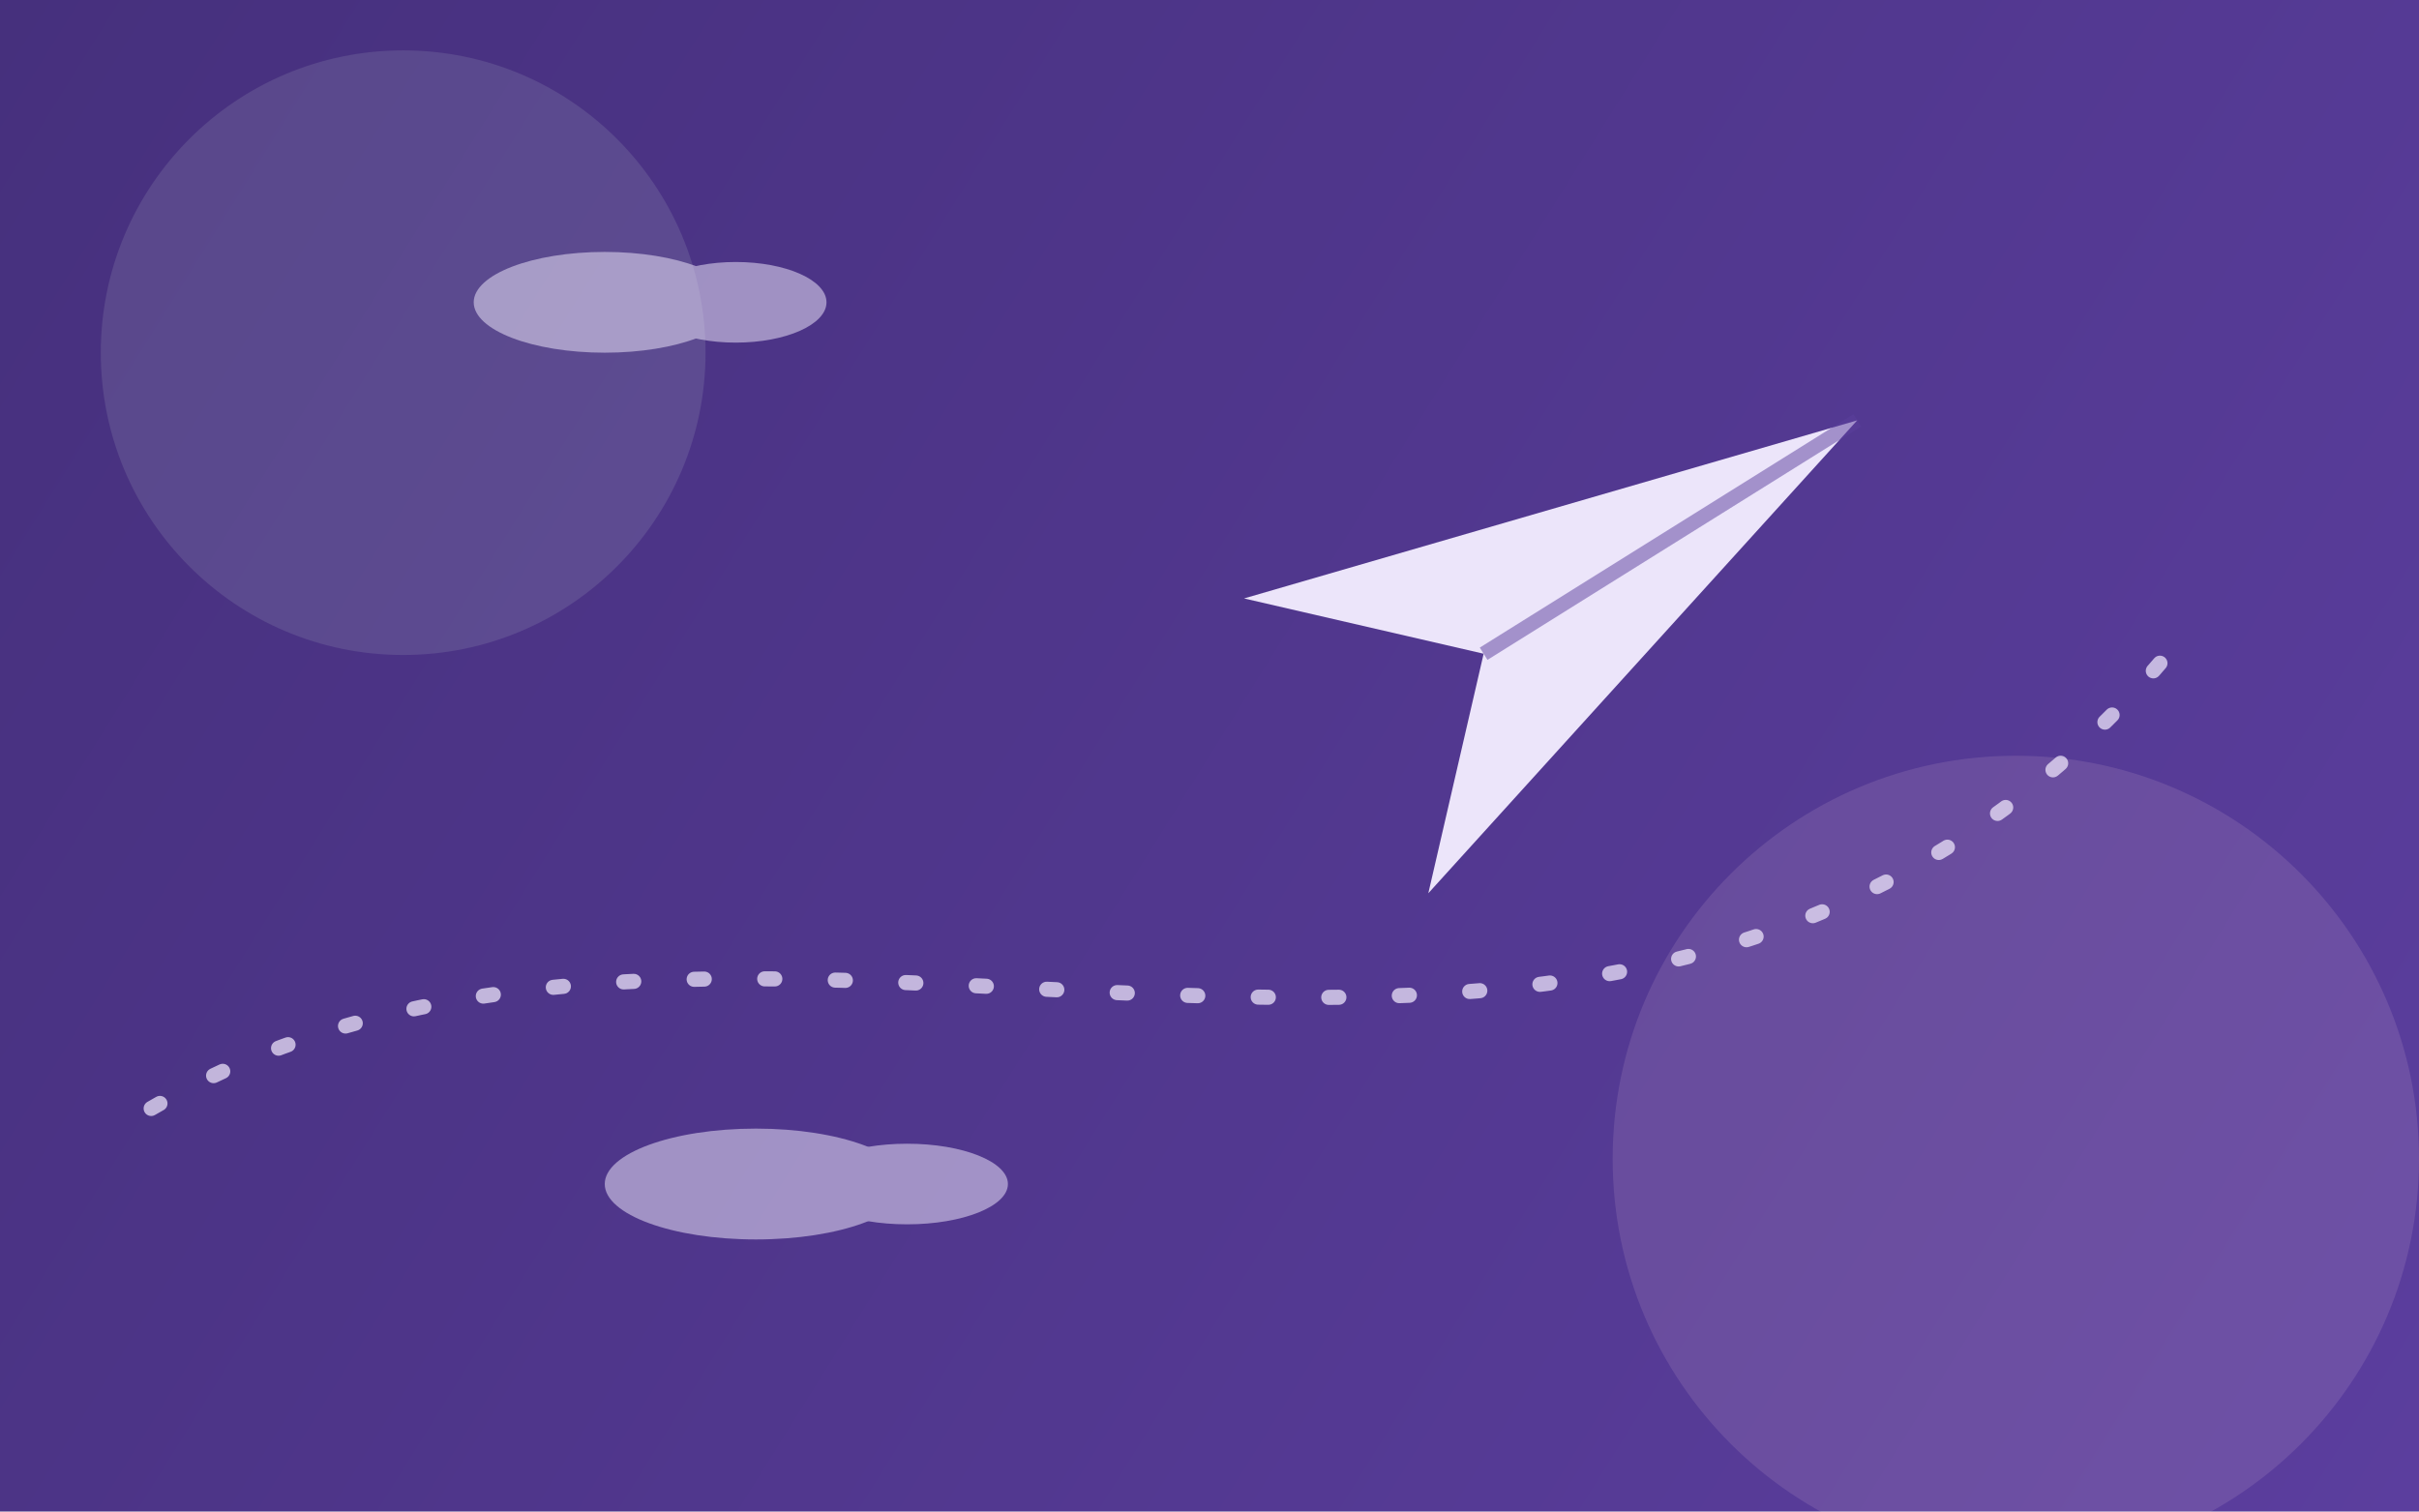
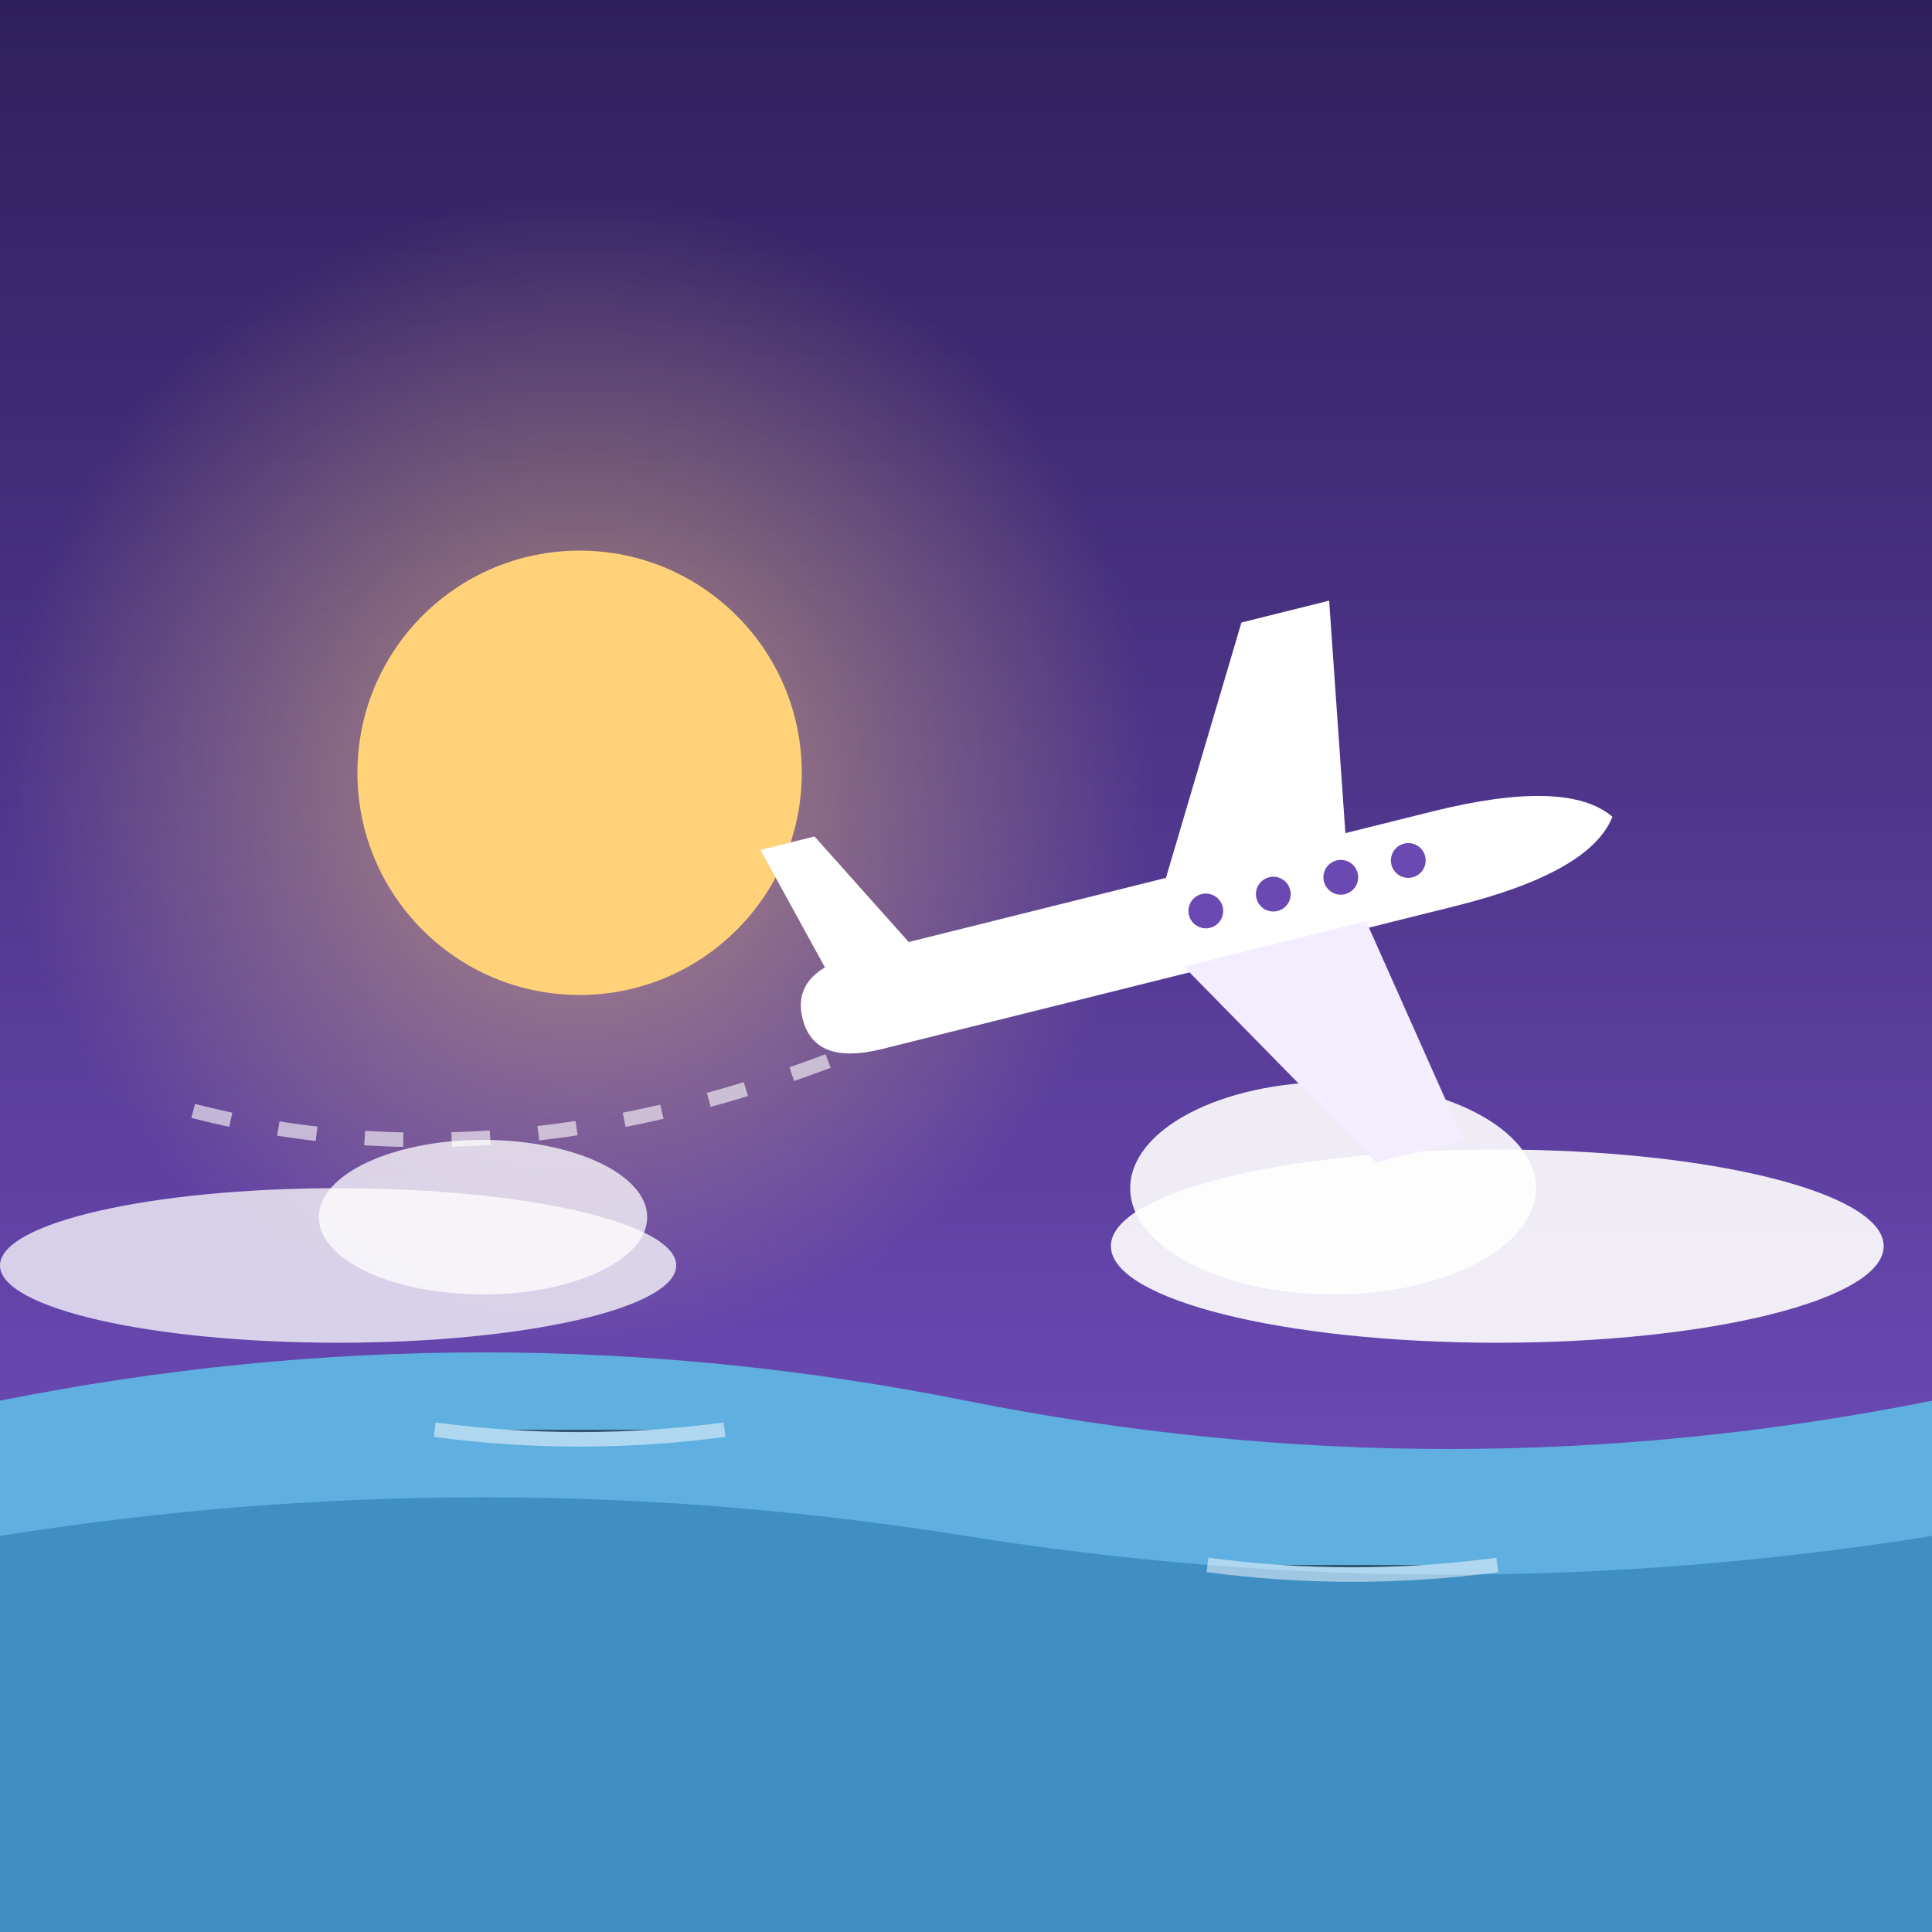
- <svg xmlns="http://www.w3.org/2000/svg" viewBox="0 0 480 300" role="img" aria-label="טיול">
+ <svg xmlns="http://www.w3.org/2000/svg" viewBox="0 0 400 400" preserveAspectRatio="xMidYMid slice" role="img" aria-label="טיול">
  <defs>
-     <linearGradient id="gTripBg" x1="0" y1="0" x2="480" y2="300" gradientUnits="userSpaceOnUse">
-       <stop offset="0" stop-color="#46307d" />
-       <stop offset="1" stop-color="#5b3e9e" />
+     <linearGradient id="sky" x1="0" y1="0" x2="0" y2="1">
+       <stop offset="0" stop-color="#2e1f5c" />
+       <stop offset="0.75" stop-color="#6a49b3" />
+       <stop offset="1" stop-color="#8a5ad0" />
+     </linearGradient>
+     <linearGradient id="skyDeep" x1="0" y1="0" x2="0" y2="1">
+       <stop offset="0" stop-color="#2e1f5c" />
+       <stop offset="1" stop-color="#4b3290" />
+     </linearGradient>
+     <radialGradient id="glow">
+       <stop offset="0" stop-color="#fff" stop-opacity="0.6" />
+       <stop offset="1" stop-color="#fff" stop-opacity="0" />
+     </radialGradient>
+     <radialGradient id="warm">
+       <stop offset="0" stop-color="#ffd27a" stop-opacity="0.7" />
+       <stop offset="1" stop-color="#ffd27a" stop-opacity="0" />
+     </radialGradient>
+     <linearGradient id="beam" x1="0" y1="0" x2="0" y2="1">
+       <stop offset="0" stop-color="#fff" stop-opacity="0.4" />
+       <stop offset="1" stop-color="#fff" stop-opacity="0" />
    </linearGradient>
  </defs>
-   <rect width="480" height="300" fill="url(#gTripBg)" />
-   <circle cx="80" cy="70" r="60" fill="#ddf3e4" opacity="0.12" />
-   <circle cx="400" cy="230" r="80" fill="#ffe1e9" opacity="0.12" />
-   <path d="M30 220 C 150 150, 320 260, 430 130" fill="none" stroke="#f3edff" stroke-width="3" stroke-dasharray="2 12" stroke-linecap="round" opacity="0.7" />
-   <g fill="#f3edff" opacity="0.5">
-     <ellipse cx="120" cy="60" rx="26" ry="10" />
-     <ellipse cx="146" cy="60" rx="18" ry="8" />
-     <ellipse cx="150" cy="235" rx="30" ry="11" />
-     <ellipse cx="180" cy="235" rx="20" ry="8" />
+   <rect width="400" height="400" fill="url(#sky)" />
+   <circle cx="120" cy="160" r="120" fill="url(#warm)" opacity="0.8" />
+   <circle cx="120" cy="160" r="46" fill="#ffd27a" />
+   <path d="M0 290q100-20 200 0t200 0V400H0Z" fill="#5fb0e0" />
+   <path d="M0 318q100-16 200 0t200 0V400H0Z" fill="#3f8fc4" />
+   <path d="M90 296q30 4 60 0" stroke="#fff" stroke-width="3" opacity="0.5" />
+   <path d="M250 324q30 4 60 0" stroke="#fff" stroke-width="3" opacity="0.5" />
+   <g fill="#fff">
+     <ellipse cx="310" cy="258" rx="80" ry="20" opacity="0.9" />
+     <ellipse cx="276" cy="246" rx="42" ry="22" opacity="0.9" />
+     <ellipse cx="70" cy="262" rx="70" ry="16" opacity="0.75" />
+     <ellipse cx="100" cy="252" rx="34" ry="16" opacity="0.75" />
  </g>
-   <g transform="translate(310,120) rotate(-32) scale(1.15)" fill="#f3edff" opacity="0.95">
-     <path d="M60 0 L-46 -30 L-16 0 L-46 30 Z" />
-     <path d="M60 0 L-16 0" stroke="#5b3e9e" stroke-width="2.5" opacity="0.5" />
+   <path d="M40 230q70 18 150-18" stroke="#fff" stroke-width="3" stroke-dasharray="8 10" fill="none" opacity="0.6" />
+   <g transform="translate(250 190) rotate(-14) scale(0.72)">
+     <path d="M-120 0q0-14 20-14h170q40 0 50 14q-10 14-50 14h-170q-20 0-20-14Z" fill="#fff" />
+     <path d="M-10-12 30-80h26l-12 68Z" fill="#fff" />
+     <path d="M-10 12 30 80h26l-12-68Z" fill="#f3edff" />
+     <path d="M-110-12-120-50h16l20 38Z" fill="#fff" />
+     <g fill="#6a49b3">
+       <circle cx="60" cy="-2" r="5" />
+       <circle cx="40" cy="-2" r="5" />
+       <circle cx="20" cy="-2" r="5" />
+       <circle cx="0" cy="-2" r="5" />
+     </g>
  </g>
</svg>
